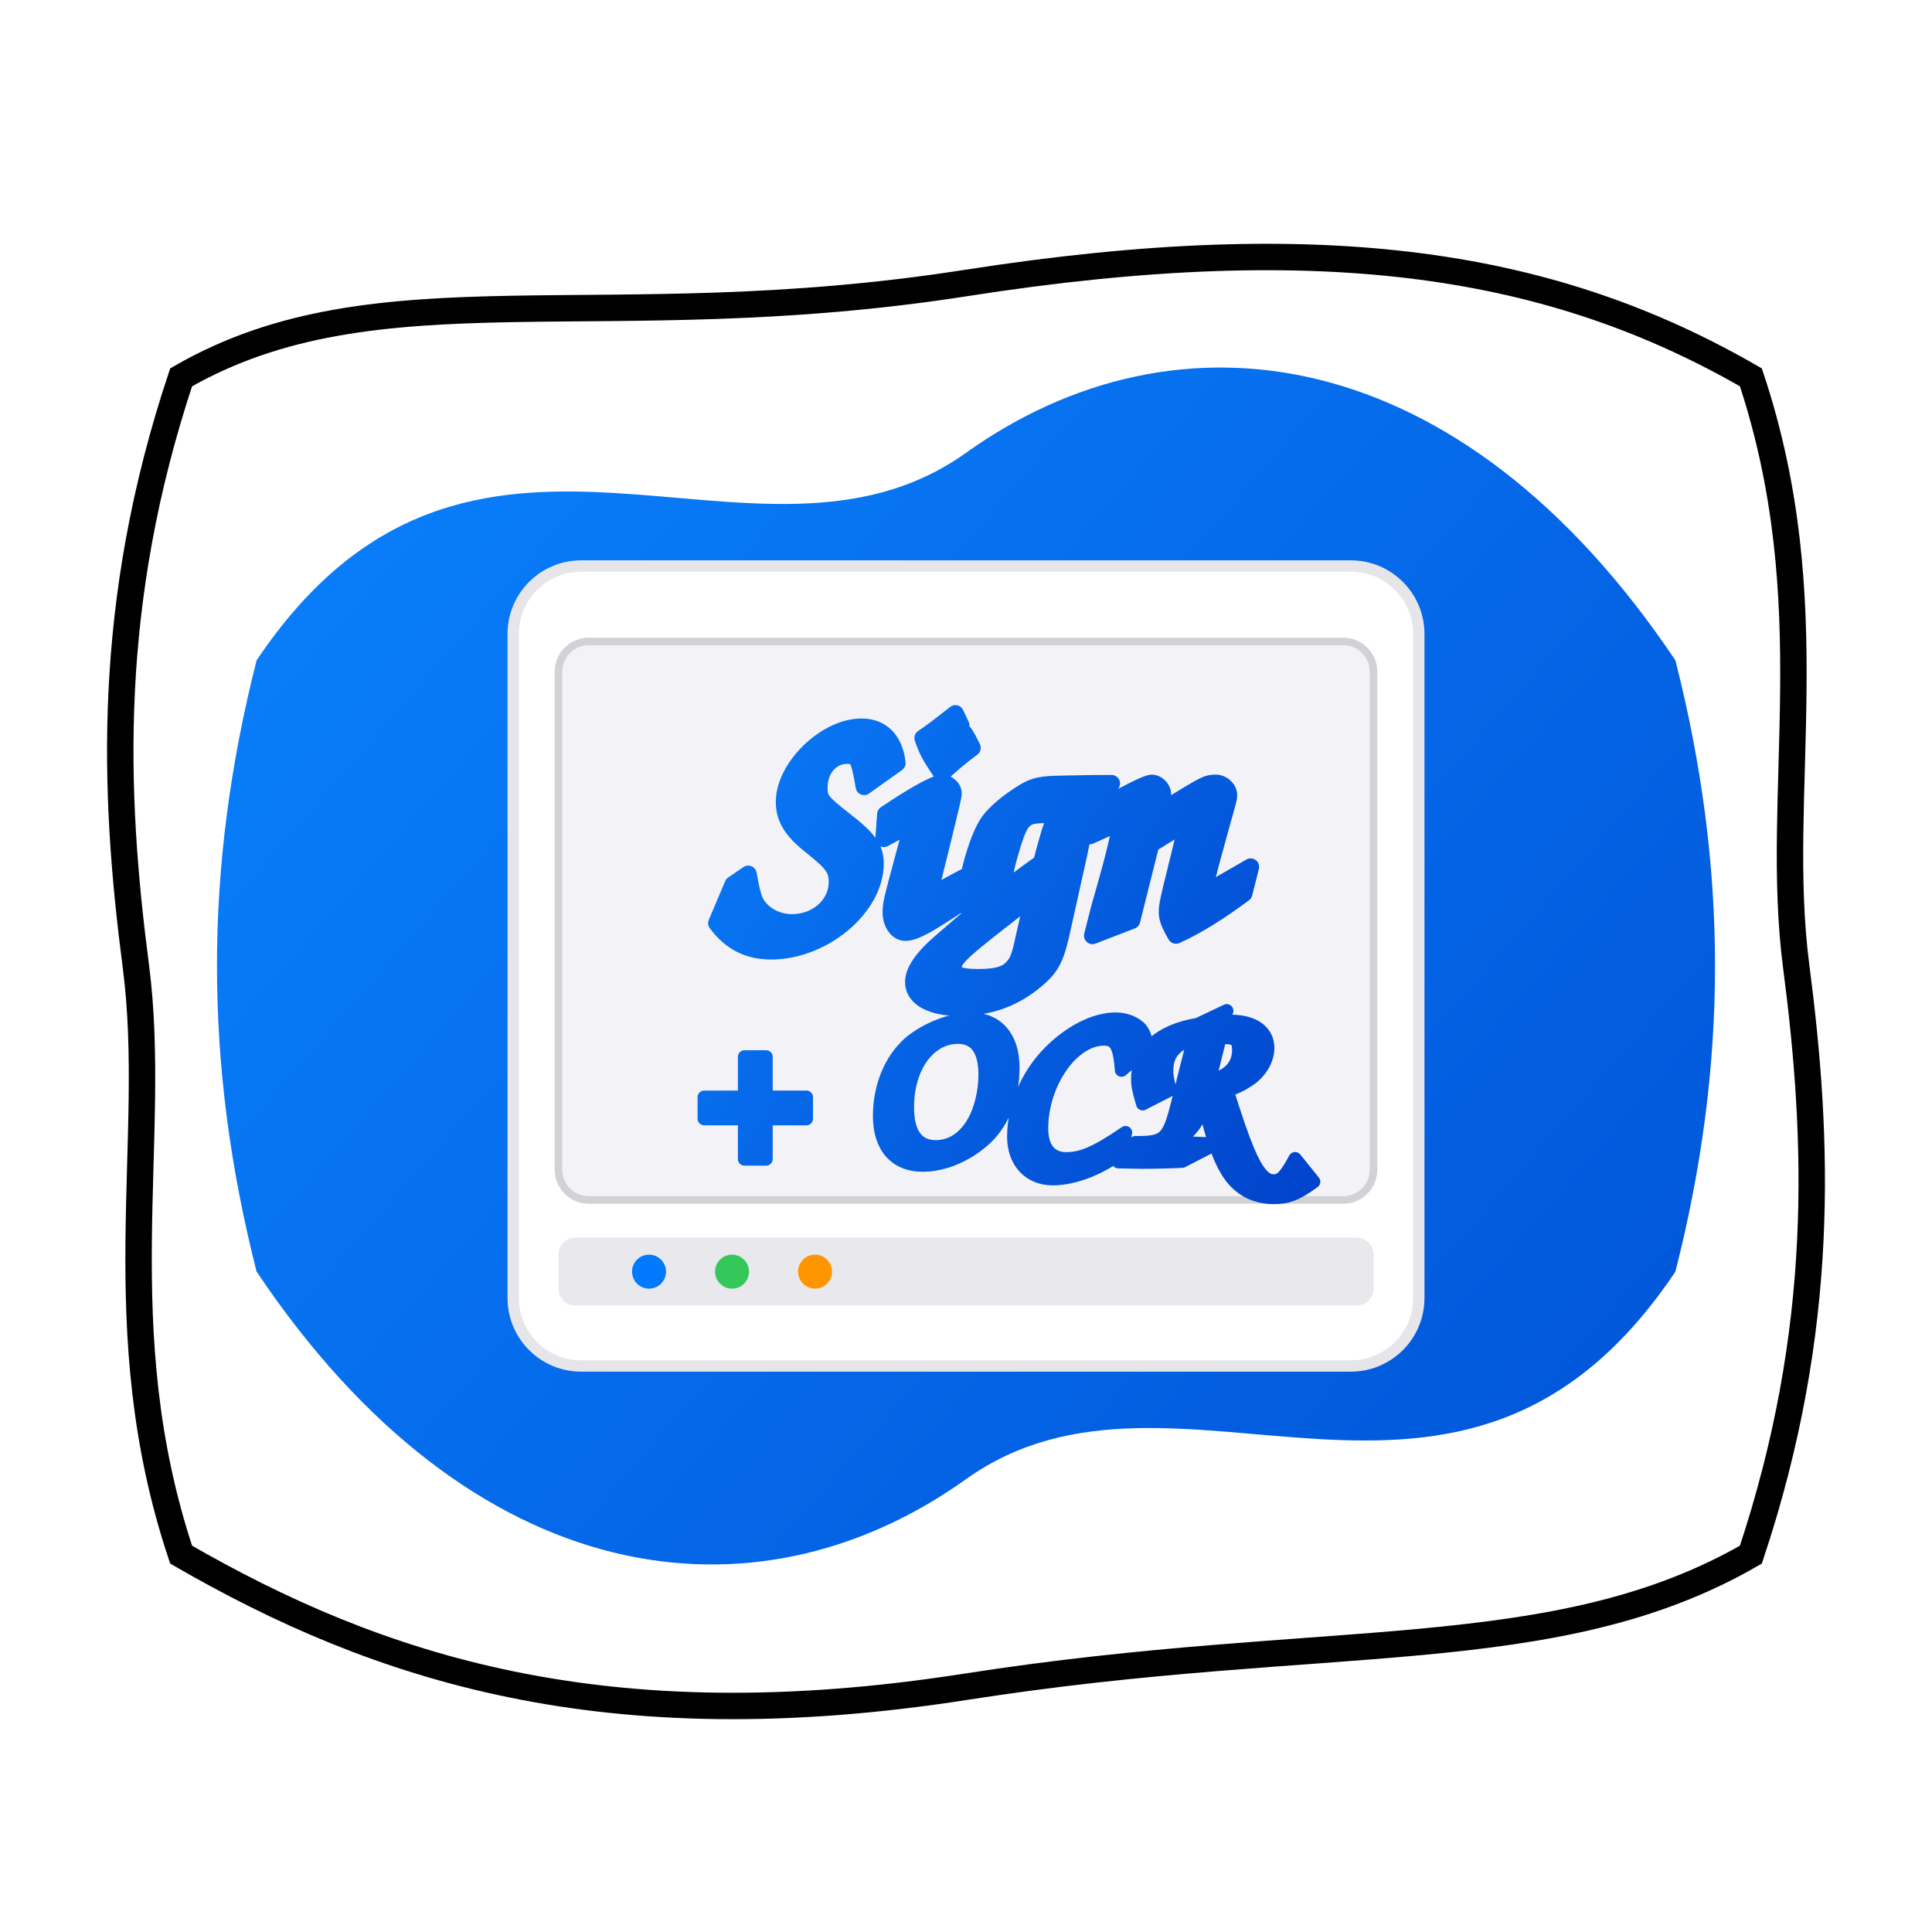
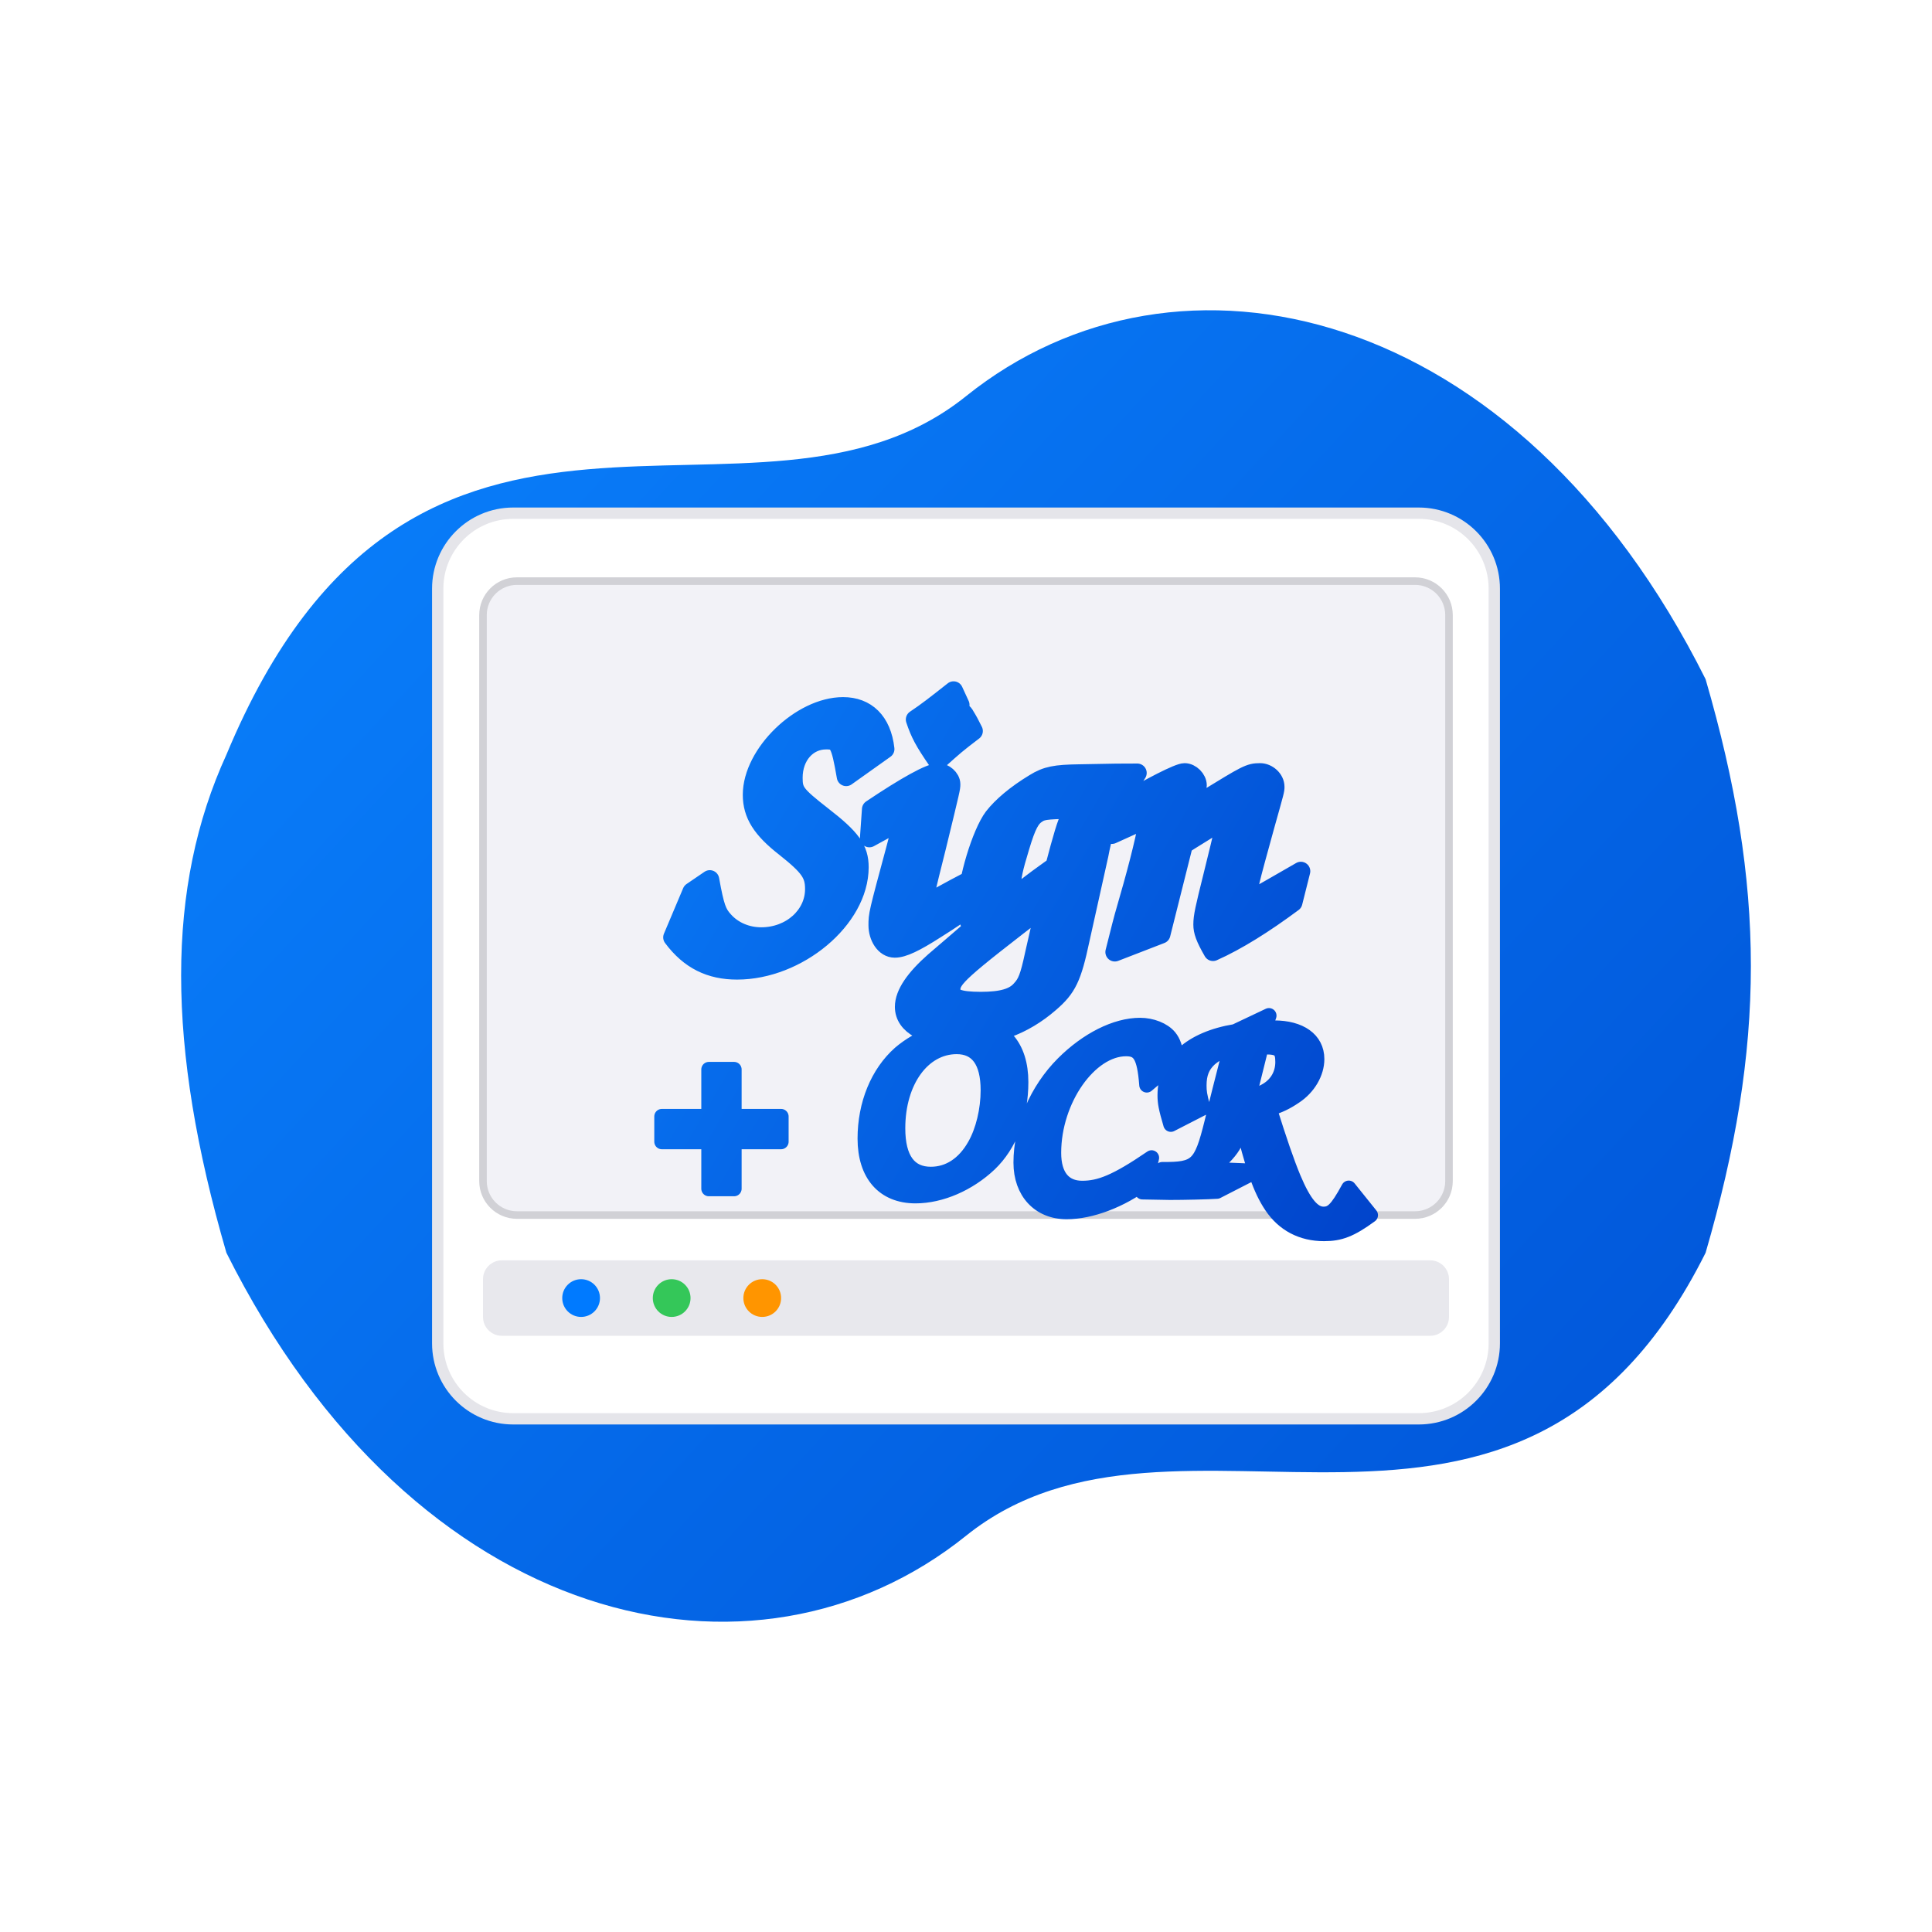
<svg xmlns="http://www.w3.org/2000/svg" width="1024" height="1024" viewBox="0 0 1024 1024" fill="none">
  <defs>
-     <linearGradient id="blue" x1="108" y1="160" x2="916" y2="864" gradientUnits="userSpaceOnUse">
+     <linearGradient id="blue" x1="88" y1="120" x2="936" y2="904" gradientUnits="userSpaceOnUse">
      <stop offset="0" stop-color="#0A84FF" />
      <stop offset="1" stop-color="#0051D5" />
    </linearGradient>
-     <linearGradient id="ink" x1="300" y1="380" x2="724" y2="640" gradientUnits="userSpaceOnUse">
+     <linearGradient id="ink" x1="256" y1="350" x2="768" y2="650" gradientUnits="userSpaceOnUse">
      <stop offset="0" stop-color="#0A84FF" />
      <stop offset="1" stop-color="#0040C8" />
    </linearGradient>
  </defs>
  <rect width="1024" height="1024" fill="#FFFFFF" />
-   <path d="M96 200 C 200 140 320 180 512 150 C 704 120 824 140 928 200 C 968 320 940 420 952 512 C 964 604 968 704 928 824 C 824 884 704 864 512 894 C 320 924 200 884 96 824 C 56 704 84 604 72 512 C 60 420 56 320 96 200 Z" stroke="#000000" stroke-width="14" fill="none" stroke-linecap="round" />
-   <path d="M136 350 C 250 180 400 320 512 240 C 624 160 774 180 888 350 C 916 460 916 564 888 674 C 774 844 624 704 512 784 C 400 864 250 844 136 674 C 108 564 108 460 136 350 Z" fill="url(#blue)" />
-   <rect x="272" y="300" width="480" height="424" rx="36" fill="#FFFFFF" stroke="#E5E5EA" stroke-width="6" />
-   <rect x="296" y="340" width="432" height="296" rx="16" fill="#F2F2F7" stroke="#D1D1D6" stroke-width="4" />
-   <rect x="296" y="656" width="432" height="36" rx="9" fill="#E8E8ED" />
-   <circle cx="344" cy="674" r="9" fill="#007AFF" />
-   <circle cx="388" cy="674" r="9" fill="#34C759" />
-   <circle cx="432" cy="674" r="9" fill="#FF9500" />
-   <text x="512" y="492" font-family="'Snell Roundhand', 'Brush Script MT', 'Apple Chancery', 'Segoe Script', cursive" font-size="170" font-weight="900" fill="url(#ink)" stroke="url(#ink)" stroke-width="9" stroke-linejoin="round" text-anchor="middle">Sign</text>
-   <text x="512" y="616" font-family="'Snell Roundhand', 'Brush Script MT', 'Apple Chancery', 'Segoe Script', cursive" font-size="120" font-weight="900" fill="url(#ink)" stroke="url(#ink)" stroke-width="7" stroke-linejoin="round" text-anchor="middle" letter-spacing="2">+ OCR</text>
+   <path d="M120 400 C 220 160 400 300 512 210 C 624 120 804 160 904 360 C 936 470 936 554 904 664 C 804 864 624 724 512 814 C 400 904 220 864 120 664 C 88 554 88 470 120 400 Z" fill="url(#blue)" />
+   <rect x="232" y="272" width="560" height="480" rx="40" fill="#FFFFFF" stroke="#E5E5EA" stroke-width="6" />
+   <rect x="256" y="308" width="512" height="336" rx="18" fill="#F2F2F7" stroke="#D1D1D6" stroke-width="4" />
+   <rect x="256" y="668" width="512" height="40" rx="10" fill="#E8E8ED" />
+   <circle cx="308" cy="688" r="10" fill="#007AFF" />
+   <circle cx="356" cy="688" r="10" fill="#34C759" />
+   <circle cx="404" cy="688" r="10" fill="#FF9500" />
+   <text x="512" y="500" font-family="'Snell Roundhand', 'Brush Script MT', 'Apple Chancery', 'Segoe Script', cursive" font-size="200" font-weight="900" fill="url(#ink)" stroke="url(#ink)" stroke-width="10" stroke-linejoin="round" text-anchor="middle">Sign</text>
+   <text x="512" y="632" font-family="'Snell Roundhand', 'Brush Script MT', 'Apple Chancery', 'Segoe Script', cursive" font-size="140" font-weight="900" fill="url(#ink)" stroke="url(#ink)" stroke-width="8" stroke-linejoin="round" text-anchor="middle" letter-spacing="2">+ OCR</text>
</svg>
